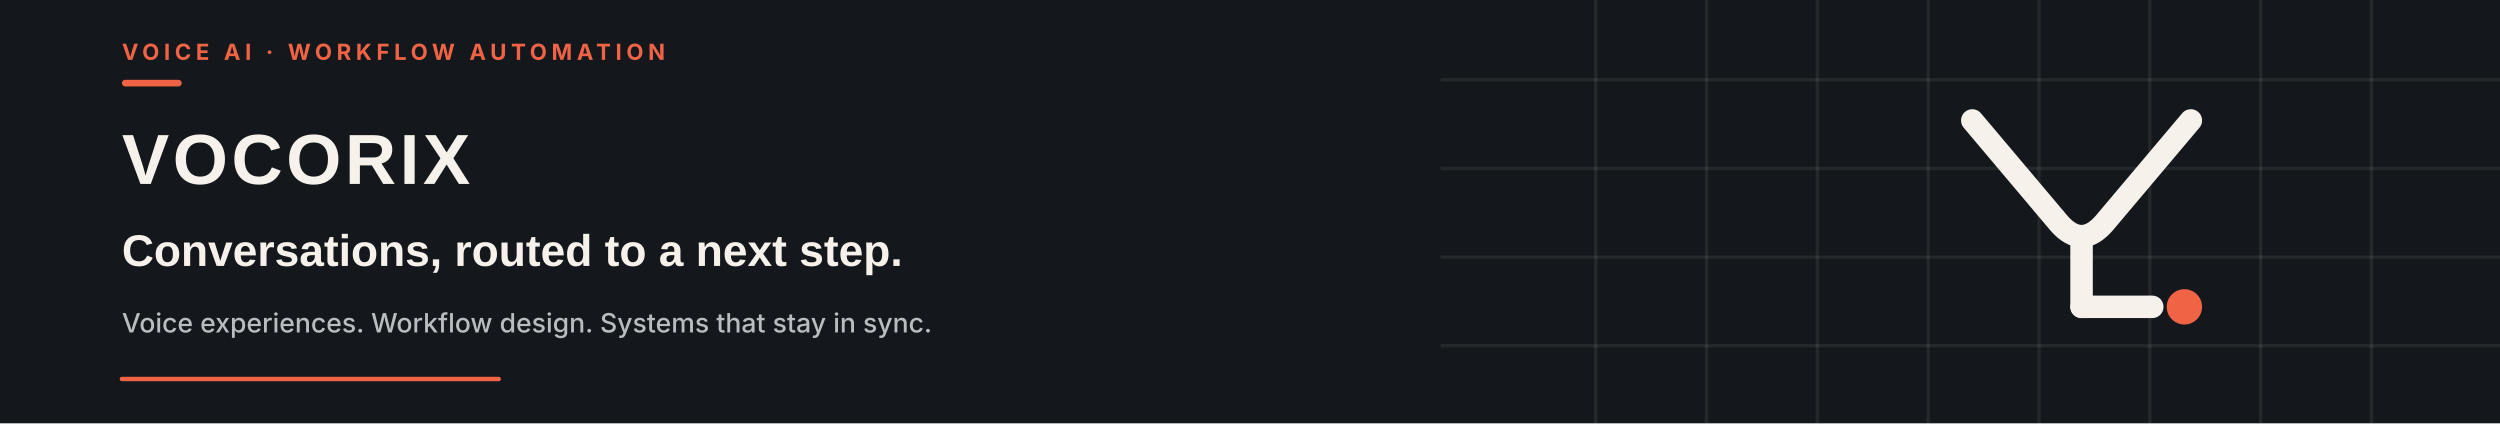
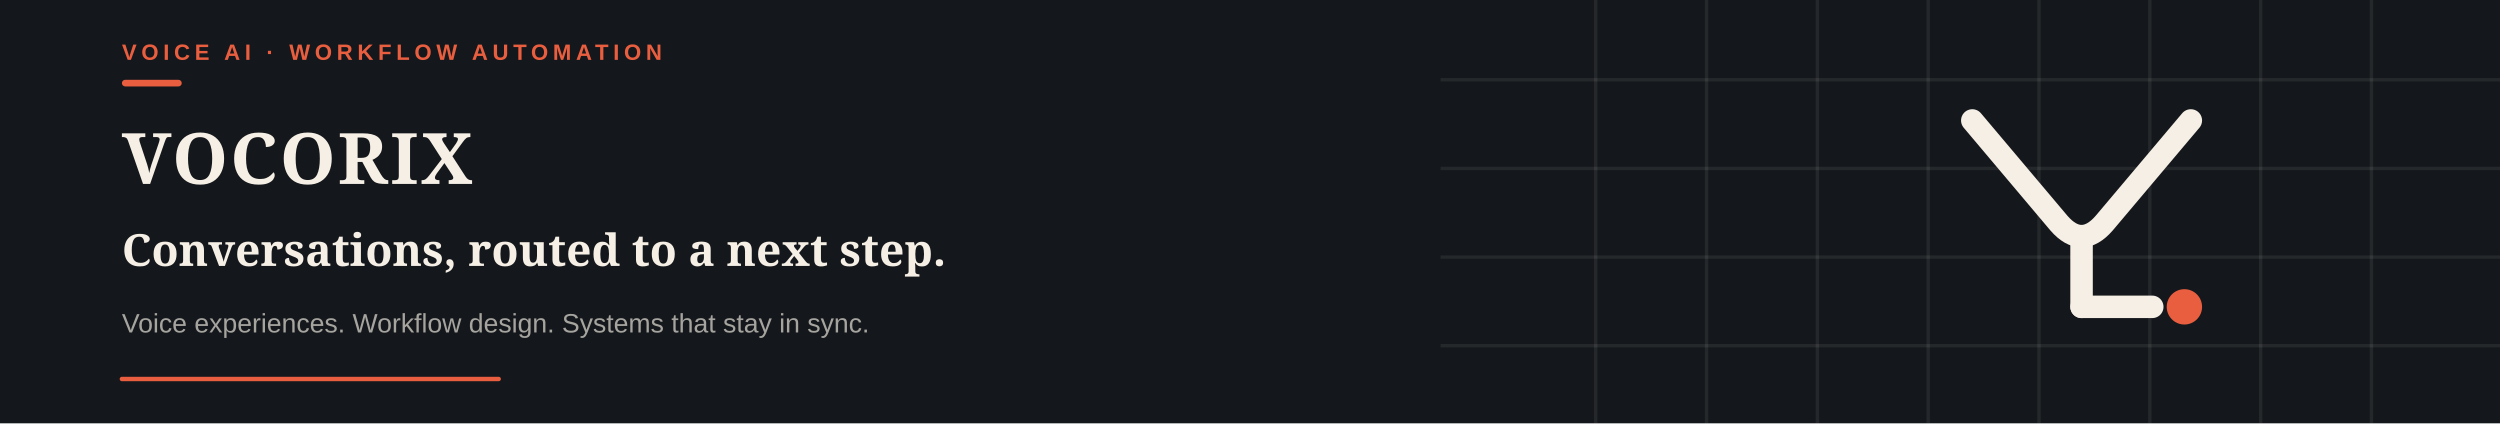
<svg xmlns="http://www.w3.org/2000/svg" width="1128" height="191" viewBox="0 0 1128 191" role="img" aria-labelledby="title desc">
  <rect width="1128" height="191" fill="#14171B" />
-   <g fill="none" stroke="#F6F2EB" stroke-opacity=".08" stroke-width="1.5">
+   <g fill="none" stroke="#F5EFE5" stroke-opacity=".08" stroke-width="1.5">
    <path d="M720 0V191M770 0V191M820 0V191M870 0V191M920 0V191M970 0V191M1020 0V191M1070 0V191" />
    <path d="M650 36H1128M650 76H1128M650 116H1128M650 156H1128" />
  </g>
-   <rect x="55" y="36" width="27" height="3" rx="1.5" fill="#F06445" />
-   <text x="55" y="27" fill="#F06445" font-family="Inter,Arial,sans-serif" font-size="10" font-weight="700" letter-spacing="2.1">VOICE AI · WORKFLOW AUTOMATION</text>
-   <text x="55" y="83" fill="#F6F2EB" font-family="Manrope,Arial,sans-serif" font-size="32" font-weight="800" letter-spacing="1.6">VOCORIX</text>
-   <text x="55" y="120" fill="#F6F2EB" font-family="Manrope,Arial,sans-serif" font-size="20" font-weight="600">Conversations, routed to a next step.</text>
-   <text x="55" y="150" fill="#B9BDC0" font-family="Inter,Arial,sans-serif" font-size="12" font-weight="500">Voice experiences. Workflow design. Systems that stay in sync.</text>
+   <rect x="55" y="36" width="27" height="3" rx="1.5" fill="#E95E3F" />
+   <text x="55" y="27" fill="#E95E3F" font-family="DM Sans,Arial,sans-serif" font-size="10" font-weight="700" letter-spacing="2.1">VOICE AI · WORKFLOW AUTOMATION</text>
+   <text x="55" y="83" fill="#F5EFE5" font-family="Playfair Display,Georgia,serif" font-size="32" font-weight="600" letter-spacing="1">VOCORIX</text>
+   <text x="55" y="120" fill="#F5EFE5" font-family="Playfair Display,Georgia,serif" font-size="20" font-weight="600">Conversations, routed to a next step.</text>
+   <text x="55" y="150" fill="#A6A49F" font-family="DM Sans,Arial,sans-serif" font-size="12" font-weight="500">Voice experiences. Workflow design. Systems that stay in sync.</text>
  <g transform="translate(858 21) scale(1.45)">
-     <path d="M22 23 L49 55 Q56 63 63 55 L90 23" fill="none" stroke="#F6F2EB" stroke-width="7" stroke-linecap="round" stroke-linejoin="round" />
-     <path d="M56 60 V81" fill="none" stroke="#F6F2EB" stroke-width="7" stroke-linecap="round" />
-     <path d="M56 81 H78" fill="none" stroke="#F6F2EB" stroke-width="7" stroke-linecap="round" />
-     <circle cx="88" cy="81" r="5.5" fill="#F06445" />
+     <path d="M22 23 L49 55 Q56 63 63 55 L90 23" fill="none" stroke="#F5EFE5" stroke-width="7" stroke-linecap="round" stroke-linejoin="round" />
+     <path d="M56 60 V81" fill="none" stroke="#F5EFE5" stroke-width="7" stroke-linecap="round" />
+     <path d="M56 81 H78" fill="none" stroke="#F5EFE5" stroke-width="7" stroke-linecap="round" />
+     <circle cx="88" cy="81" r="5.5" fill="#E95E3F" />
  </g>
-   <path d="M55 171H225" stroke="#F06445" stroke-width="2" stroke-linecap="round" />
+   <path d="M55 171H225" stroke="#E95E3F" stroke-width="2" stroke-linecap="round" />
</svg>
